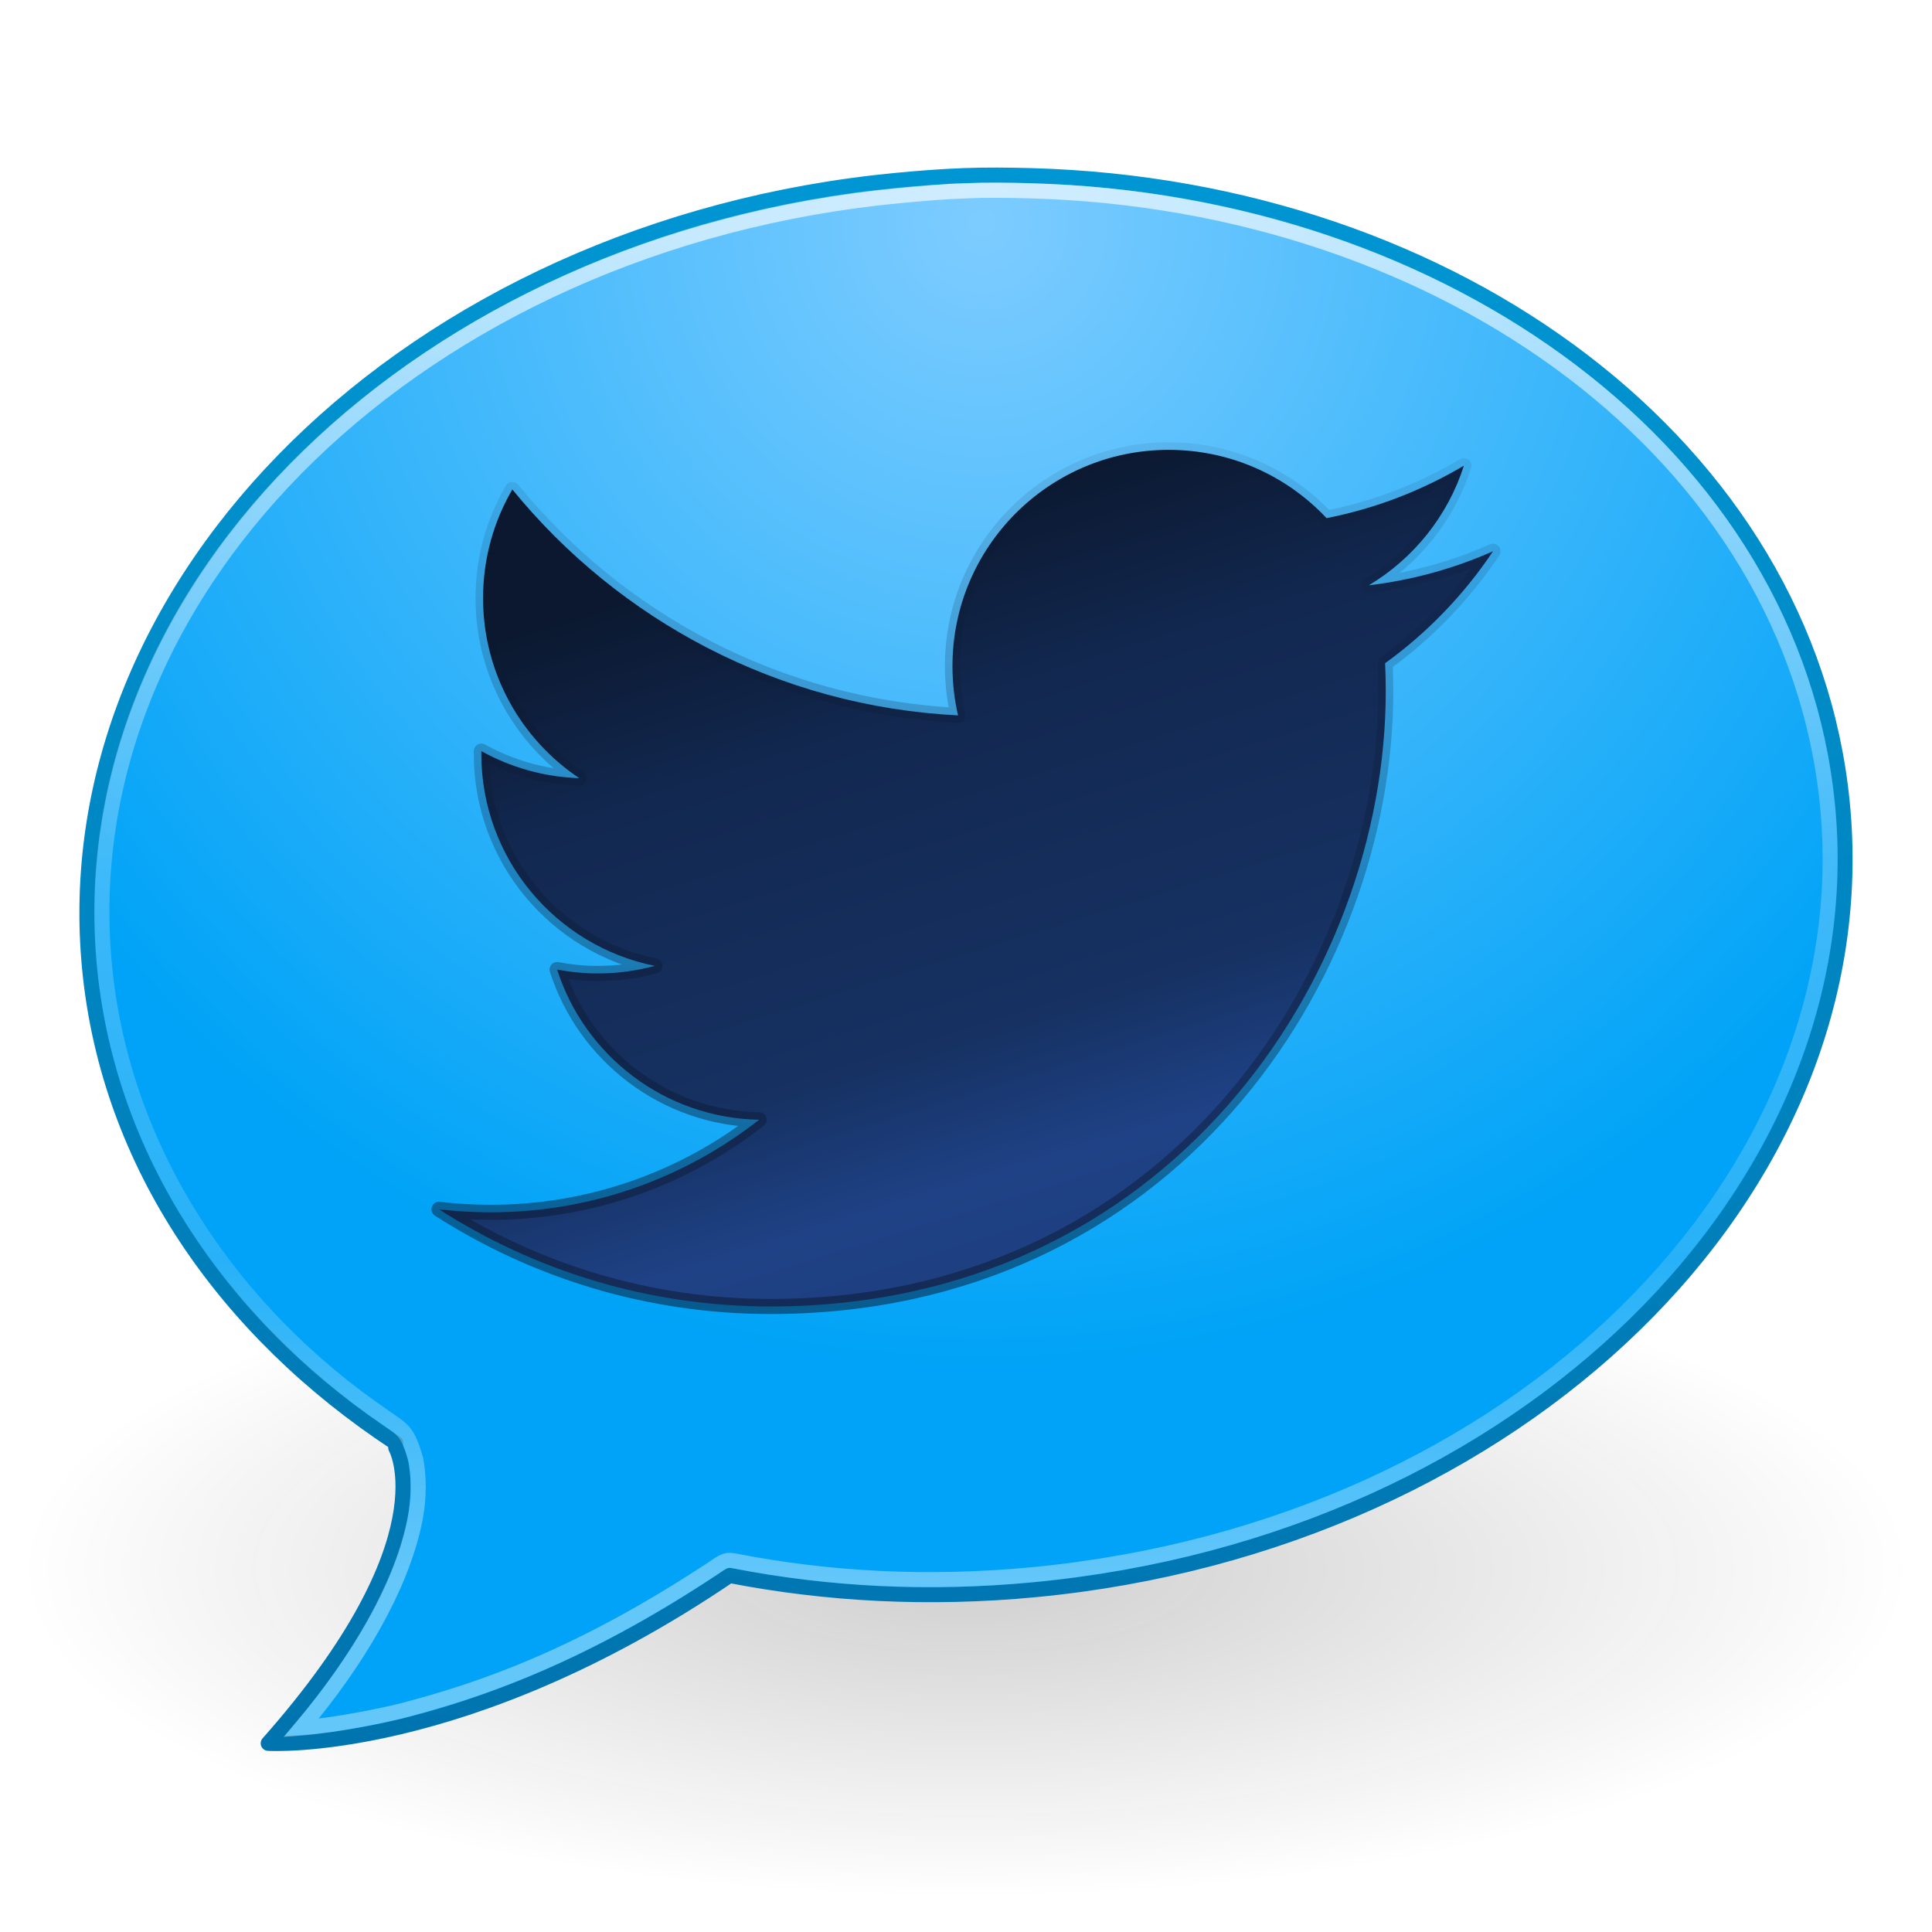
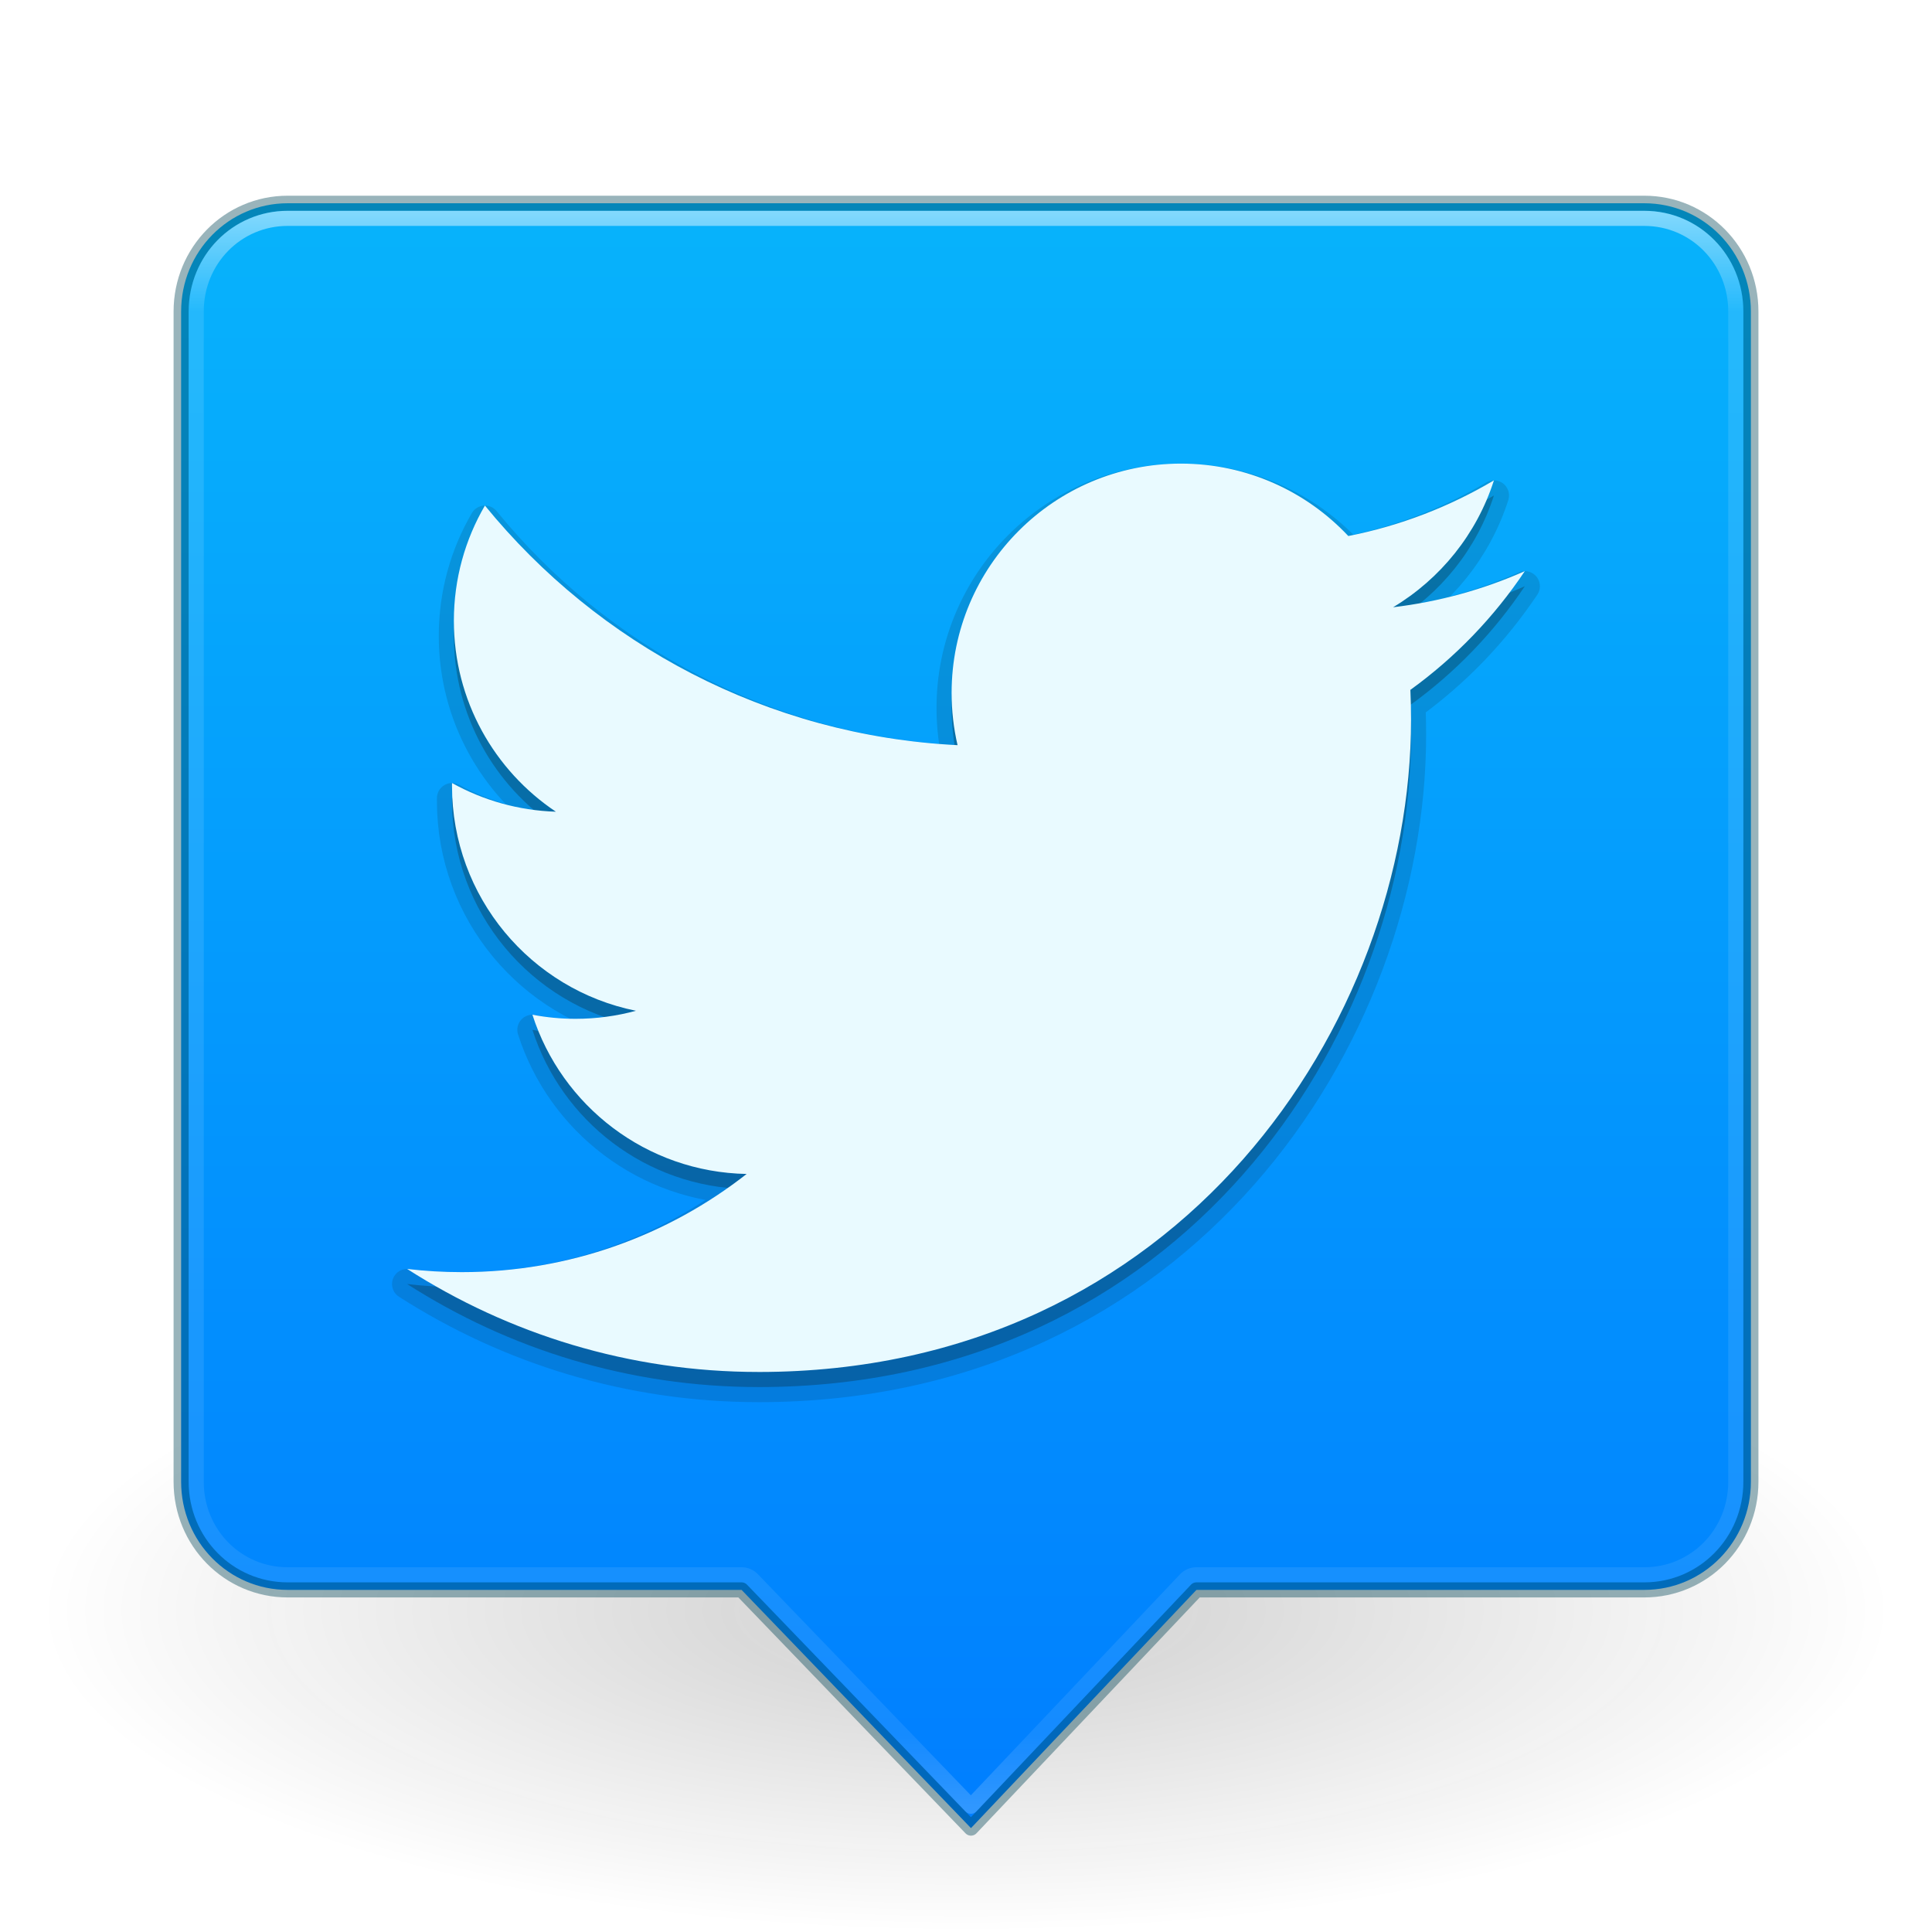
- <svg xmlns="http://www.w3.org/2000/svg" xmlns:xlink="http://www.w3.org/1999/xlink" version="1.1" width="128" height="128" id="svg3996">
-   <defs id="defs3998">
-     <linearGradient id="linearGradient3828">
-       <stop id="stop3830" offset="0" style="stop-color:#1c3d7b;stop-opacity:1;" />
-       <stop style="stop-color:#1f4286;stop-opacity:1;" offset="0.218" id="stop3840" />
-       <stop style="stop-color:#163162;stop-opacity:1;" offset="0.384" id="stop3832" />
-       <stop style="stop-color:#122850;stop-opacity:1;" offset="0.761" id="stop3834" />
-       <stop id="stop3836" offset="1" style="stop-color:#0b182f;stop-opacity:1;" />
+ <svg xmlns="http://www.w3.org/2000/svg" xmlns:xlink="http://www.w3.org/1999/xlink" width="128px" height="128px" viewBox="0 0 128 128" id="SVGRoot" version="1.1">
+   <defs id="defs8603">
+     <radialGradient xlink:href="#linearGradient8838-561-565" id="radialGradient4795" gradientUnits="userSpaceOnUse" gradientTransform="matrix(5.772549,0,0,2.007841,-44.50589,21.79318)" cx="62.625" cy="4.625" fx="62.625" fy="4.625" r="10.625" />
+     <linearGradient id="linearGradient8838-561-565">
+       <stop offset="0" style="stop-color:#0a0a0a;stop-opacity:1" id="stop4621" />
+       <stop offset="1" style="stop-color:#0a0a0a;stop-opacity:0" id="stop4623" />
    </linearGradient>
-     <linearGradient id="linearGradient3837">
-       <stop style="stop-color:#0b182f;stop-opacity:0.078;" offset="0" id="stop3839" />
-       <stop style="stop-color:#0b182f;stop-opacity:0.565;" offset="1" id="stop3841" />
+     <linearGradient xlink:href="#linearGradient4135-0" id="linearGradient4797" gradientUnits="userSpaceOnUse" gradientTransform="matrix(3.044656,0,0,3.092645,512.4531,-100.3621)" x1="-63.855" y1="9.025" x2="-63.855" y2="48.431" />
+     <linearGradient id="linearGradient4135-0">
+       <stop id="stop4137-0" offset="0" style="stop-color:#08b8fb;stop-opacity:1" />
+       <stop id="stop4139-1" offset="1" style="stop-color:#007cff;stop-opacity:1" />
    </linearGradient>
-     <linearGradient id="linearGradient3829">
-       <stop style="stop-color:#161616;stop-opacity:1;" offset="0" id="stop3831" />
-       <stop id="stop3824" offset="0.25" style="stop-color:#3c3c3c;stop-opacity:1;" />
-       <stop id="stop3822" offset="0.5" style="stop-color:#393939;stop-opacity:1;" />
-       <stop style="stop-color:#333333;stop-opacity:1;" offset="1" id="stop3833" />
+     <linearGradient xlink:href="#linearGradient3924-1" id="linearGradient5039" x1="385.196" y1="-71.501" x2="385.196" y2="34.742" gradientUnits="userSpaceOnUse" gradientTransform="translate(-73.38497,9.854293)" />
+     <linearGradient id="linearGradient3924-1">
+       <stop id="stop3926-3" style="stop-color:#ffffff;stop-opacity:1" offset="0" />
+       <stop id="stop3928-91" style="stop-color:#ffffff;stop-opacity:0.235" offset="0.063" />
+       <stop id="stop3930-6" style="stop-color:#ffffff;stop-opacity:0.157" offset="0.951" />
+       <stop id="stop3932-6" style="stop-color:#ffffff;stop-opacity:0.392" offset="1" />
    </linearGradient>
-     <linearGradient id="linearGradient3793">
-       <stop style="stop-color:#7dccff;stop-opacity:1;" offset="0" id="stop3795" />
-       <stop style="stop-color:#00a3f7;stop-opacity:1;" offset="1" id="stop3797" />
-     </linearGradient>
-     <linearGradient x1="132.341" y1="2.292" x2="132.341" y2="33.333" id="linearGradient6784-9" xlink:href="#linearGradient6786-4" gradientUnits="userSpaceOnUse" gradientTransform="matrix(1.189189,0,0,1.410706,-126.1409,-11.84258)" />
-     <linearGradient id="linearGradient6786-4">
-       <stop id="stop6788-2" style="stop-color:#ffffff;stop-opacity:0.648;" offset="0" />
-       <stop id="stop6790-0" style="stop-color:#ffffff;stop-opacity:0.235" offset="0.464" />
-       <stop id="stop6792-0" style="stop-color:#ffffff;stop-opacity:0.157" offset="0.762" />
-       <stop id="stop6794-4" style="stop-color:#ffffff;stop-opacity:0.392" offset="1" />
-     </linearGradient>
-     <linearGradient x1="22.643" y1="26.967" x2="22.643" y2="30.984" id="linearGradient6883" xlink:href="#linearGradient3922" gradientUnits="userSpaceOnUse" gradientTransform="matrix(1.23944,0,0,1.240176,2.503869,6.621094)" />
-     <linearGradient id="linearGradient3922">
-       <stop id="stop3924" style="stop-color:#000000;stop-opacity:1" offset="0" />
-       <stop id="stop3926-9" style="stop-color:#000000;stop-opacity:0" offset="1" />
-     </linearGradient>
-     <linearGradient x1="22.643" y1="26.967" x2="22.643" y2="30.984" id="linearGradient6886" xlink:href="#linearGradient3922" gradientUnits="userSpaceOnUse" gradientTransform="matrix(1.333335,0,0,1.333335,0.0846107,3.459921)" />
-     <linearGradient x1="-51.786" y1="53.514" x2="-51.786" y2="3.634" id="linearGradient3394-3" xlink:href="#linearGradient3104-8-8-97-9" gradientUnits="userSpaceOnUse" gradientTransform="matrix(1.070043,0,0,1.124451,78.92339,-1.102116)" />
-     <linearGradient id="linearGradient3104-8-8-97-9">
-       <stop id="stop3106-5-4-3-6" style="stop-color:#0072ad;stop-opacity:1;" offset="0" />
-       <stop id="stop3108-4-3-7-0" style="stop-color:#0098d5;stop-opacity:1;" offset="1" />
-     </linearGradient>
-     <linearGradient x1="-60.961" y1="28.234" x2="-60.914" y2="104.842" id="linearGradient6654-1" xlink:href="#linearGradient3600-8-3" gradientUnits="userSpaceOnUse" gradientTransform="matrix(0.5837891,3.5977471e-4,-3.5543764e-4,0.5909127,61.56502,-10.15705)" />
-     <linearGradient id="linearGradient3600-8-3">
-       <stop id="stop3828-7-6" style="stop-color:#9fd89a;stop-opacity:1;" offset="0" />
-       <stop id="stop3604-2-5" style="stop-color:#40b742;stop-opacity:1;" offset="1" />
-     </linearGradient>
-     <linearGradient id="linearGradient8838-561-565">
-       <stop id="stop4621" style="stop-color:#0a0a0a;stop-opacity:1" offset="0" />
-       <stop id="stop4623" style="stop-color:#0a0a0a;stop-opacity:0" offset="1" />
-     </linearGradient>
-     <radialGradient cx="62.625" cy="4.625" r="10.625" fx="62.625" fy="4.625" id="radialGradient3994" xlink:href="#linearGradient8838-561-565" gradientUnits="userSpaceOnUse" gradientTransform="matrix(2.886278,0,0,1.003922,-148.7532,46.02351)" />
-     <linearGradient xlink:href="#linearGradient6786-4" id="linearGradient3015" gradientUnits="userSpaceOnUse" gradientTransform="matrix(1.189189,0,0,1.410706,-126.1409,4.157415)" x1="132.341" y1="2.292" x2="132.341" y2="33.333" />
-     <linearGradient xlink:href="#linearGradient3104-8-8-97-9" id="linearGradient3026" gradientUnits="userSpaceOnUse" gradientTransform="matrix(1.070043,0,0,1.124451,78.92339,-1.102116)" x1="-51.786" y1="53.514" x2="-51.786" y2="3.634" />
-     <linearGradient xlink:href="#linearGradient3600-8-3" id="linearGradient3029" gradientUnits="userSpaceOnUse" gradientTransform="matrix(0.5837891,3.5977471e-4,-3.5543764e-4,0.5909127,61.68366,-10.44518)" x1="-60.961" y1="28.234" x2="-60.914" y2="104.842" />
-     <radialGradient xlink:href="#linearGradient8838-561-565" id="radialGradient3032" gradientUnits="userSpaceOnUse" gradientTransform="matrix(2.886278,0,0,1.003922,-148.7532,46.02351)" cx="62.625" cy="4.625" fx="62.625" fy="4.625" r="10.625" />
-     <radialGradient xlink:href="#linearGradient8838-561-565" id="radialGradient3846" gradientUnits="userSpaceOnUse" gradientTransform="matrix(2.886278,0,0,1.003922,-148.7532,46.02351)" cx="62.625" cy="4.625" fx="62.625" fy="4.625" r="10.625" />
-     <linearGradient xlink:href="#linearGradient3600-8-3" id="linearGradient3848" gradientUnits="userSpaceOnUse" gradientTransform="matrix(0.5837891,3.5977471e-4,-3.5543764e-4,0.5909127,61.68366,-10.44518)" x1="-60.961" y1="28.234" x2="-60.914" y2="104.842" />
-     <linearGradient xlink:href="#linearGradient3104-8-8-97-9" id="linearGradient3850" gradientUnits="userSpaceOnUse" gradientTransform="matrix(1.070043,0,0,1.124451,78.92339,-1.102116)" x1="-51.786" y1="53.514" x2="-51.786" y2="3.634" />
-     <linearGradient xlink:href="#linearGradient6786-4" id="linearGradient3852" gradientUnits="userSpaceOnUse" gradientTransform="matrix(1.189189,0,0,1.410706,-126.1409,4.157415)" x1="132.341" y1="2.292" x2="132.341" y2="33.333" />
-     <linearGradient xlink:href="#linearGradient6786-4" id="linearGradient3857" gradientUnits="userSpaceOnUse" gradientTransform="matrix(1.189189,0,0,1.410706,-126.1409,4.157415)" x1="132.341" y1="2.292" x2="132.341" y2="33.333" />
-     <linearGradient xlink:href="#linearGradient3104-8-8-97-9" id="linearGradient3860" gradientUnits="userSpaceOnUse" gradientTransform="matrix(1.070043,0,0,1.124451,78.92339,-1.102116)" x1="-51.786" y1="53.514" x2="-51.786" y2="3.634" />
-     <linearGradient xlink:href="#linearGradient3600-8-3" id="linearGradient3863" gradientUnits="userSpaceOnUse" gradientTransform="matrix(0.5837891,3.5977471e-4,-3.5543764e-4,0.5909127,61.68366,-10.44518)" x1="-60.961" y1="28.234" x2="-60.914" y2="104.842" />
-     <radialGradient xlink:href="#linearGradient8838-561-565" id="radialGradient3866" gradientUnits="userSpaceOnUse" gradientTransform="matrix(2.886278,0,0,1.003922,-148.7532,46.02351)" cx="62.625" cy="4.625" fx="62.625" fy="4.625" r="10.625" />
-     <linearGradient xlink:href="#linearGradient3600-8-3" id="linearGradient3791" gradientUnits="userSpaceOnUse" gradientTransform="matrix(0.5837891,3.5977471e-4,-3.5543764e-4,0.5909127,-21.40138,-7.970308)" x1="-60.961" y1="28.234" x2="-60.914" y2="104.842" />
-     <radialGradient xlink:href="#linearGradient3793" id="radialGradient3801" cx="32.53" cy="4.223" fx="32.53" fy="4.223" r="29" gradientTransform="matrix(-1.263588,2.7508939e-8,-2.7917323e-8,-1.282347,73.63528,12.46786)" gradientUnits="userSpaceOnUse" />
-     <linearGradient xlink:href="#linearGradient3837" id="linearGradient3041" gradientUnits="userSpaceOnUse" x1="32.337" y1="12.908" x2="32.105" y2="46.584" gradientTransform="matrix(0.9153915,0,0,0.9153915,2.707473,2.39338)" />
-     <linearGradient xlink:href="#linearGradient6786-4" id="linearGradient3044" gradientUnits="userSpaceOnUse" gradientTransform="matrix(1.189189,0,0,1.410706,-126.1409,4.157415)" x1="132.341" y1="2.292" x2="132.341" y2="33.333" />
-     <radialGradient xlink:href="#linearGradient3793" id="radialGradient3047" gradientUnits="userSpaceOnUse" gradientTransform="matrix(-1.263588,2.7508939e-8,-2.7917323e-8,-1.282347,73.63528,12.46786)" cx="32.53" cy="4.223" fx="32.53" fy="4.223" r="29" />
-     <linearGradient xlink:href="#linearGradient3104-8-8-97-9" id="linearGradient3049" gradientUnits="userSpaceOnUse" gradientTransform="matrix(1.070043,0,0,1.124451,78.92339,-1.102116)" x1="-51.786" y1="53.514" x2="-51.786" y2="3.634" />
-     <radialGradient xlink:href="#linearGradient8838-561-565" id="radialGradient3052" gradientUnits="userSpaceOnUse" gradientTransform="matrix(2.886278,0,0,1.003922,-148.7532,46.02351)" cx="62.625" cy="4.625" fx="62.625" fy="4.625" r="10.625" />
-     <linearGradient xlink:href="#linearGradient3828" id="linearGradient3838" x1="37.766" y1="42.745" x2="29.637" y2="16.446" gradientUnits="userSpaceOnUse" />
-     <radialGradient xlink:href="#linearGradient8838-561-565" id="radialGradient3848" gradientUnits="userSpaceOnUse" gradientTransform="matrix(2.886278,0,0,1.003922,-148.7532,46.02351)" cx="62.625" cy="4.625" fx="62.625" fy="4.625" r="10.625" />
-     <radialGradient xlink:href="#linearGradient3793" id="radialGradient3850" gradientUnits="userSpaceOnUse" gradientTransform="matrix(-1.263588,2.7508939e-8,-2.7917323e-8,-1.282347,73.63528,12.46786)" cx="32.53" cy="4.223" fx="32.53" fy="4.223" r="29" />
-     <linearGradient xlink:href="#linearGradient3104-8-8-97-9" id="linearGradient3853" gradientUnits="userSpaceOnUse" gradientTransform="matrix(1.070043,0,0,1.124451,78.92339,-1.102116)" x1="-51.786" y1="53.514" x2="-51.786" y2="3.634" />
-     <linearGradient xlink:href="#linearGradient6786-4" id="linearGradient3855" gradientUnits="userSpaceOnUse" gradientTransform="matrix(1.189189,0,0,1.410706,-126.1409,4.157415)" x1="132.341" y1="2.292" x2="132.341" y2="33.333" />
-     <linearGradient xlink:href="#linearGradient3828" id="linearGradient3858" gradientUnits="userSpaceOnUse" x1="37.766" y1="42.745" x2="29.637" y2="16.446" />
-     <linearGradient xlink:href="#linearGradient3837" id="linearGradient3861" gradientUnits="userSpaceOnUse" gradientTransform="matrix(0.9153915,0,0,0.9153915,2.707473,2.39338)" x1="32.337" y1="12.908" x2="32.105" y2="46.584" />
-     <linearGradient xlink:href="#linearGradient3828" id="linearGradient3864" gradientUnits="userSpaceOnUse" x1="37.766" y1="42.745" x2="29.637" y2="16.446" />
-     <linearGradient xlink:href="#linearGradient3837" id="linearGradient3866" gradientUnits="userSpaceOnUse" gradientTransform="matrix(0.9153915,0,0,0.9153915,2.707473,2.39338)" x1="32.337" y1="12.908" x2="32.105" y2="46.584" />
-     <linearGradient xlink:href="#linearGradient6786-4" id="linearGradient3869" gradientUnits="userSpaceOnUse" gradientTransform="matrix(1.189189,0,0,1.410706,-126.1409,4.157415)" x1="132.341" y1="2.292" x2="132.341" y2="33.333" />
-     <radialGradient xlink:href="#linearGradient3793" id="radialGradient3872" gradientUnits="userSpaceOnUse" gradientTransform="matrix(-1.263588,2.7508939e-8,-2.7917323e-8,-1.282347,73.63528,12.46786)" cx="32.53" cy="4.223" fx="32.53" fy="4.223" r="29" />
-     <linearGradient xlink:href="#linearGradient3104-8-8-97-9" id="linearGradient3874" gradientUnits="userSpaceOnUse" gradientTransform="matrix(1.070043,0,0,1.124451,78.92339,-1.102116)" x1="-51.786" y1="53.514" x2="-51.786" y2="3.634" />
-     <radialGradient xlink:href="#linearGradient8838-561-565" id="radialGradient3877" gradientUnits="userSpaceOnUse" gradientTransform="matrix(2.886278,0,0,1.003922,-148.7532,46.02351)" cx="62.625" cy="4.625" fx="62.625" fy="4.625" r="10.625" />
-     <linearGradient xlink:href="#linearGradient3828" id="linearGradient3827" gradientUnits="userSpaceOnUse" x1="37.766" y1="42.745" x2="29.637" y2="16.446" gradientTransform="matrix(2.04347,0,0,2.04347,-1.391281,5.07e-4)" />
-     <linearGradient xlink:href="#linearGradient3837" id="linearGradient3830" gradientUnits="userSpaceOnUse" gradientTransform="matrix(1.870575,0,0,1.870575,4.141358,4.891306)" x1="32.337" y1="12.908" x2="32.105" y2="46.584" />
-     <linearGradient xlink:href="#linearGradient6786-4" id="linearGradient3833" gradientUnits="userSpaceOnUse" gradientTransform="matrix(2.430071,0,0,2.882736,-259.1565,8.49606)" x1="132.341" y1="2.292" x2="132.341" y2="33.333" />
-     <radialGradient xlink:href="#linearGradient3793" id="radialGradient3836" gradientUnits="userSpaceOnUse" gradientTransform="matrix(-2.582105,5.6213692e-8,-5.7048212e-8,-2.620438,149.0802,25.47821)" cx="32.53" cy="4.223" fx="32.53" fy="4.223" r="29" />
-     <linearGradient xlink:href="#linearGradient3104-8-8-97-9" id="linearGradient3839" gradientUnits="userSpaceOnUse" gradientTransform="matrix(2.186602,0,0,2.297781,159.8863,-2.251634)" x1="-51.786" y1="53.514" x2="-51.786" y2="3.634" />
-     <radialGradient xlink:href="#linearGradient8838-561-565" id="radialGradient3842" gradientUnits="userSpaceOnUse" gradientTransform="matrix(5.898023,0,0,2.051484,-305.3639,94.04817)" cx="62.625" cy="4.625" fx="62.625" fy="4.625" r="10.625" />
  </defs>
-   <g id="g3844" transform="translate(0,0.375)">
-     <path d="m 126.666,103.536 c 0,12.038 -28.057,21.797 -62.666,21.797 -34.61,0 -62.667,-9.759 -62.667,-21.797 0,-12.038 28.057,-21.797 62.667,-21.797 34.61,0 62.666,9.759 62.666,21.797 l 0,0 z" id="path8836" style="opacity:0.2;fill:url(#radialGradient3842);fill-opacity:1;fill-rule:evenodd;stroke:none;stroke-width:1;marker:none;visibility:visible;display:inline;overflow:visible" />
-     <path d="m 63.846,11.262 c -1.486,0.057 -2.95,0.17 -4.454,0.313 C 27.318,14.638 3.389,38.118 5.948,63.898 7.226,76.767 14.901,87.786 26.22,95.229 l 0,0.313 c 0,0 3.522,6.065 -8.447,19.582 0,0 12.962,0.821 30.561,-11.122 6.434,1.252 13.224,1.613 20.272,0.94 32.075,-3.063 56.004,-26.386 53.444,-52.166 -2.32,-23.363 -25.534,-40.752 -53.751,-41.513 -1.459,-0.04 -2.968,-0.057 -4.454,0 z" id="path4111-6" style="color:#000000;fill:url(#radialGradient3836);fill-opacity:1;stroke:url(#linearGradient3839);stroke-width:1;stroke-linecap:butt;stroke-linejoin:round;stroke-miterlimit:4;stroke-opacity:1;stroke-dasharray:none;stroke-dashoffset:0;marker:none;visibility:visible;display:inline;overflow:visible;enable-background:accumulate" />
-     <path d="m 63.936,12.267 c -1.43,0.055 -2.859,0.178 -4.342,0.319 C 28.053,15.598 4.416,38.38 6.933,63.731 8.16,76.085 15.487,86.694 25.458,93.489 c 1.295,0.891 1.548,0.977 2.085,2.81 0.191,1.03 0.288,2.503 -0.12,4.342 -0.93,4.195 -3.67,8.966 -7.475,13.468 2.428,-0.193 5.697,-0.887 6.723,-1.154 5.257,-1.367 11.779,-3.628 20.534,-9.402 0.829,-0.568 0.927,-0.615 1.533,-0.499 6.235,1.213 12.802,1.556 19.668,0.9 32.403,-3.094 55.101,-26.518 52.669,-51.015 -2.293,-23.096 -25.292,-39.929 -52.861,-40.673 -1.439,-0.039 -2.86,-0.055 -4.279,0 z" id="path3089" style="color:#000000;fill:none;stroke:url(#linearGradient3833);stroke-width:1;stroke-linecap:round;stroke-linejoin:miter;stroke-miterlimit:4;stroke-opacity:1;stroke-dasharray:none;stroke-dashoffset:0;marker:none;visibility:visible;display:inline;overflow:visible;enable-background:accumulate" />
-     <path d="m 98.917,36.147 c -2.569,1.14 -5.331,1.91 -8.229,2.256 2.958,-1.773 5.23,-4.581 6.299,-7.927 -2.769,1.642 -5.835,2.835 -9.098,3.477 -2.613,-2.784 -6.337,-4.524 -10.458,-4.524 -7.912,0 -14.328,6.415 -14.328,14.327 0,1.123 0.127,2.216 0.371,3.265 C 51.568,46.423 41.01,40.72 33.944,32.051 c -1.233,2.116 -1.94,4.577 -1.94,7.203 0,4.971 2.529,9.356 6.374,11.925 -2.349,-0.074 -4.558,-0.719 -6.489,-1.792 -0.001,0.06 -0.001,0.12 -0.001,0.18 0,6.942 4.939,12.732 11.493,14.049 -1.202,0.327 -2.468,0.502 -3.775,0.502 -0.923,0 -1.821,-0.09 -2.696,-0.257 1.823,5.692 7.114,9.834 13.384,9.95 -4.903,3.843 -11.081,6.133 -17.794,6.133 -1.156,0 -2.297,-0.068 -3.418,-0.2 6.341,4.066 13.872,6.438 21.963,6.438 26.353,0 40.765,-21.832 40.765,-40.765 0,-0.621 -0.014,-1.239 -0.042,-1.853 2.8,-2.02 5.229,-4.543 7.149,-7.417" id="path16-1" style="color:#000000;fill:url(#linearGradient3827);fill-opacity:1;fill-rule:nonzero;stroke:url(#linearGradient3830);stroke-width:1;stroke-linecap:round;stroke-linejoin:round;stroke-miterlimit:4;stroke-dasharray:none;marker:none;visibility:visible;display:inline;overflow:visible;enable-background:accumulate" />
+   <g id="layer1">
+     <g transform="translate(-253,75.58721)" style="display:inline" id="g5075">
+       <path style="display:inline;overflow:visible;visibility:visible;opacity:0.2;fill:url(#radialGradient4795);fill-opacity:1;fill-rule:evenodd;stroke:none;stroke-width:1;marker:none" id="path4773" d="m 378.333,31.079 c 0,11.782 -27.46,21.333 -61.333,21.333 -33.873,0 -61.333,-9.551 -61.333,-21.333 0,-11.782 27.46,-21.333 61.333,-21.333 33.873,0 61.333,9.551 61.333,21.333 l 0,0 z" />
+       <path id="path4777" d="m 272.059,-62.121 c -3.908,0 -7.059,3.2 -7.059,7.17 l 0,77.534 c 0,3.97 3.15,7.164 7.059,7.164 l 30.072,0 15.199,15.783 14.938,-15.783 29.674,0 c 3.908,0 7.059,-3.194 7.059,-7.164 l 0,-77.534 c 0,-3.97 -3.15,-7.17 -7.059,-7.17 l -89.883,0 z" style="fill:url(#linearGradient4797);fill-opacity:1;stroke:none;stroke-width:0.991;stroke-linecap:round;stroke-linejoin:round;stroke-miterlimit:4;stroke-dasharray:none;stroke-opacity:1" />
+       <path d="m 303.263,16.309 c -8.58,0 -16.565,-2.515 -23.289,-6.826 1.189,0.14 2.398,0.212 3.624,0.212 7.118,0 13.668,-2.429 18.868,-6.504 -6.648,-0.123 -12.259,-4.515 -14.192,-10.551 0.928,0.177 1.879,0.272 2.858,0.272 1.385,0 2.728,-0.186 4.002,-0.533 -6.95,-1.396 -12.187,-7.536 -12.187,-14.897 0,-0.064 1.9e-4,-0.128 10e-4,-0.191 2.048,1.138 4.391,1.821 6.881,1.9 -4.076,-2.724 -6.759,-7.375 -6.759,-12.645 0,-2.785 0.749,-5.394 2.057,-7.638 7.493,9.192 18.688,15.24 31.314,15.874 -0.259,-1.112 -0.394,-2.271 -0.394,-3.462 0,-8.39 6.802,-15.192 15.193,-15.192 4.37,0 8.318,1.845 11.089,4.798 3.461,-0.682 6.712,-1.946 9.647,-3.687 -1.134,3.548 -3.543,6.525 -6.68,8.406 3.073,-0.367 6.001,-1.184 8.726,-2.392 -2.037,3.047 -4.613,5.723 -7.581,7.865 0.029,0.651 0.044,1.307 0.044,1.965 0,20.076 -15.281,43.227 -43.225,43.227" id="path4455" style="opacity:0.15;fill:#0b2228;fill-opacity:1;fill-rule:nonzero;stroke:#0b2228;stroke-width:2;stroke-linecap:round;stroke-linejoin:round;stroke-miterlimit:4;stroke-dasharray:none;stroke-opacity:1" />
+       <path style="opacity:0.3;fill:#0b2228;fill-opacity:1;fill-rule:nonzero;stroke:none" id="path4457" d="m 303.263,16.309 c -8.58,0 -16.565,-2.515 -23.289,-6.826 1.189,0.14 2.398,0.212 3.624,0.212 7.118,0 13.668,-2.429 18.868,-6.504 -6.648,-0.123 -12.259,-4.515 -14.192,-10.551 0.928,0.177 1.879,0.272 2.858,0.272 1.385,0 2.728,-0.186 4.002,-0.533 -6.95,-1.396 -12.187,-7.536 -12.187,-14.897 0,-0.064 1.9e-4,-0.128 10e-4,-0.191 2.048,1.138 4.391,1.821 6.881,1.9 -4.076,-2.724 -6.759,-7.375 -6.759,-12.645 0,-2.785 0.749,-5.394 2.057,-7.638 7.493,9.192 18.688,15.24 31.314,15.874 -0.259,-1.112 -0.394,-2.271 -0.394,-3.462 0,-8.39 6.802,-15.192 15.193,-15.192 4.37,0 8.318,1.845 11.089,4.798 3.461,-0.682 6.712,-1.946 9.647,-3.687 -1.134,3.548 -3.543,6.525 -6.68,8.406 3.073,-0.367 6.001,-1.184 8.726,-2.392 -2.037,3.047 -4.613,5.723 -7.581,7.865 0.029,0.651 0.044,1.307 0.044,1.965 0,20.076 -15.281,43.227 -43.225,43.227" />
+       <path style="fill:#e9faff;fill-opacity:1;fill-rule:nonzero;stroke:none" id="path5045" d="m 303.263,15.309 c -8.58,0 -16.565,-2.515 -23.289,-6.826 1.189,0.14 2.398,0.212 3.624,0.212 7.118,0 13.668,-2.429 18.868,-6.504 -6.648,-0.123 -12.259,-4.515 -14.192,-10.551 0.928,0.177 1.879,0.272 2.858,0.272 1.385,0 2.728,-0.186 4.002,-0.533 -6.95,-1.396 -12.187,-7.536 -12.187,-14.897 0,-0.064 1.9e-4,-0.128 10e-4,-0.191 2.048,1.138 4.391,1.821 6.881,1.9 -4.076,-2.724 -6.759,-7.375 -6.759,-12.645 0,-2.785 0.749,-5.394 2.057,-7.638 7.493,9.192 18.688,15.24 31.314,15.874 -0.259,-1.112 -0.394,-2.271 -0.394,-3.462 0,-8.39 6.802,-15.192 15.193,-15.192 4.37,0 8.318,1.845 11.089,4.798 3.461,-0.682 6.712,-1.946 9.647,-3.687 -1.134,3.548 -3.543,6.525 -6.68,8.406 3.073,-0.367 6.001,-1.184 8.726,-2.392 -2.037,3.047 -4.613,5.723 -7.581,7.865 0.029,0.651 0.044,1.307 0.044,1.965 0,20.076 -15.281,43.227 -43.225,43.227" />
+       <path style="opacity:0.4;fill:none;fill-opacity:1;stroke:#004455;stroke-width:1;stroke-linecap:round;stroke-linejoin:round;stroke-miterlimit:4;stroke-dasharray:none;stroke-opacity:1" d="m 272.059,-62.121 c -3.908,0 -7.059,3.2 -7.059,7.17 l 0,77.534 c 0,3.97 3.15,7.164 7.059,7.164 l 30.072,0 15.199,15.783 14.938,-15.783 29.674,0 c 3.908,0 7.059,-3.194 7.059,-7.164 l 0,-77.534 c 0,-3.97 -3.15,-7.17 -7.059,-7.17 l -89.883,0 z" id="path4791" />
+       <path id="path5024" d="m 272.058,-61.12 c -3.362,0 -6.059,2.729 -6.059,6.17 l 0,77.533 c 0,3.441 2.695,6.164 6.059,6.164 l 30.072,0 a 1,1 0 0 1 0.721,0.307 l 14.473,15.027 14.217,-15.021 a 1,1 0 0 1 0.727,-0.312 l 29.674,0 c 3.363,0 6.059,-2.723 6.059,-6.164 l 0,-77.533 c 0,-3.441 -2.696,-6.17 -6.059,-6.17 l -89.883,0 z" style="opacity:0.5;fill:none;fill-opacity:1;stroke:url(#linearGradient5039);stroke-width:1;stroke-linecap:round;stroke-linejoin:round;stroke-miterlimit:4;stroke-dasharray:none;stroke-opacity:1" />
+     </g>
  </g>
</svg>
